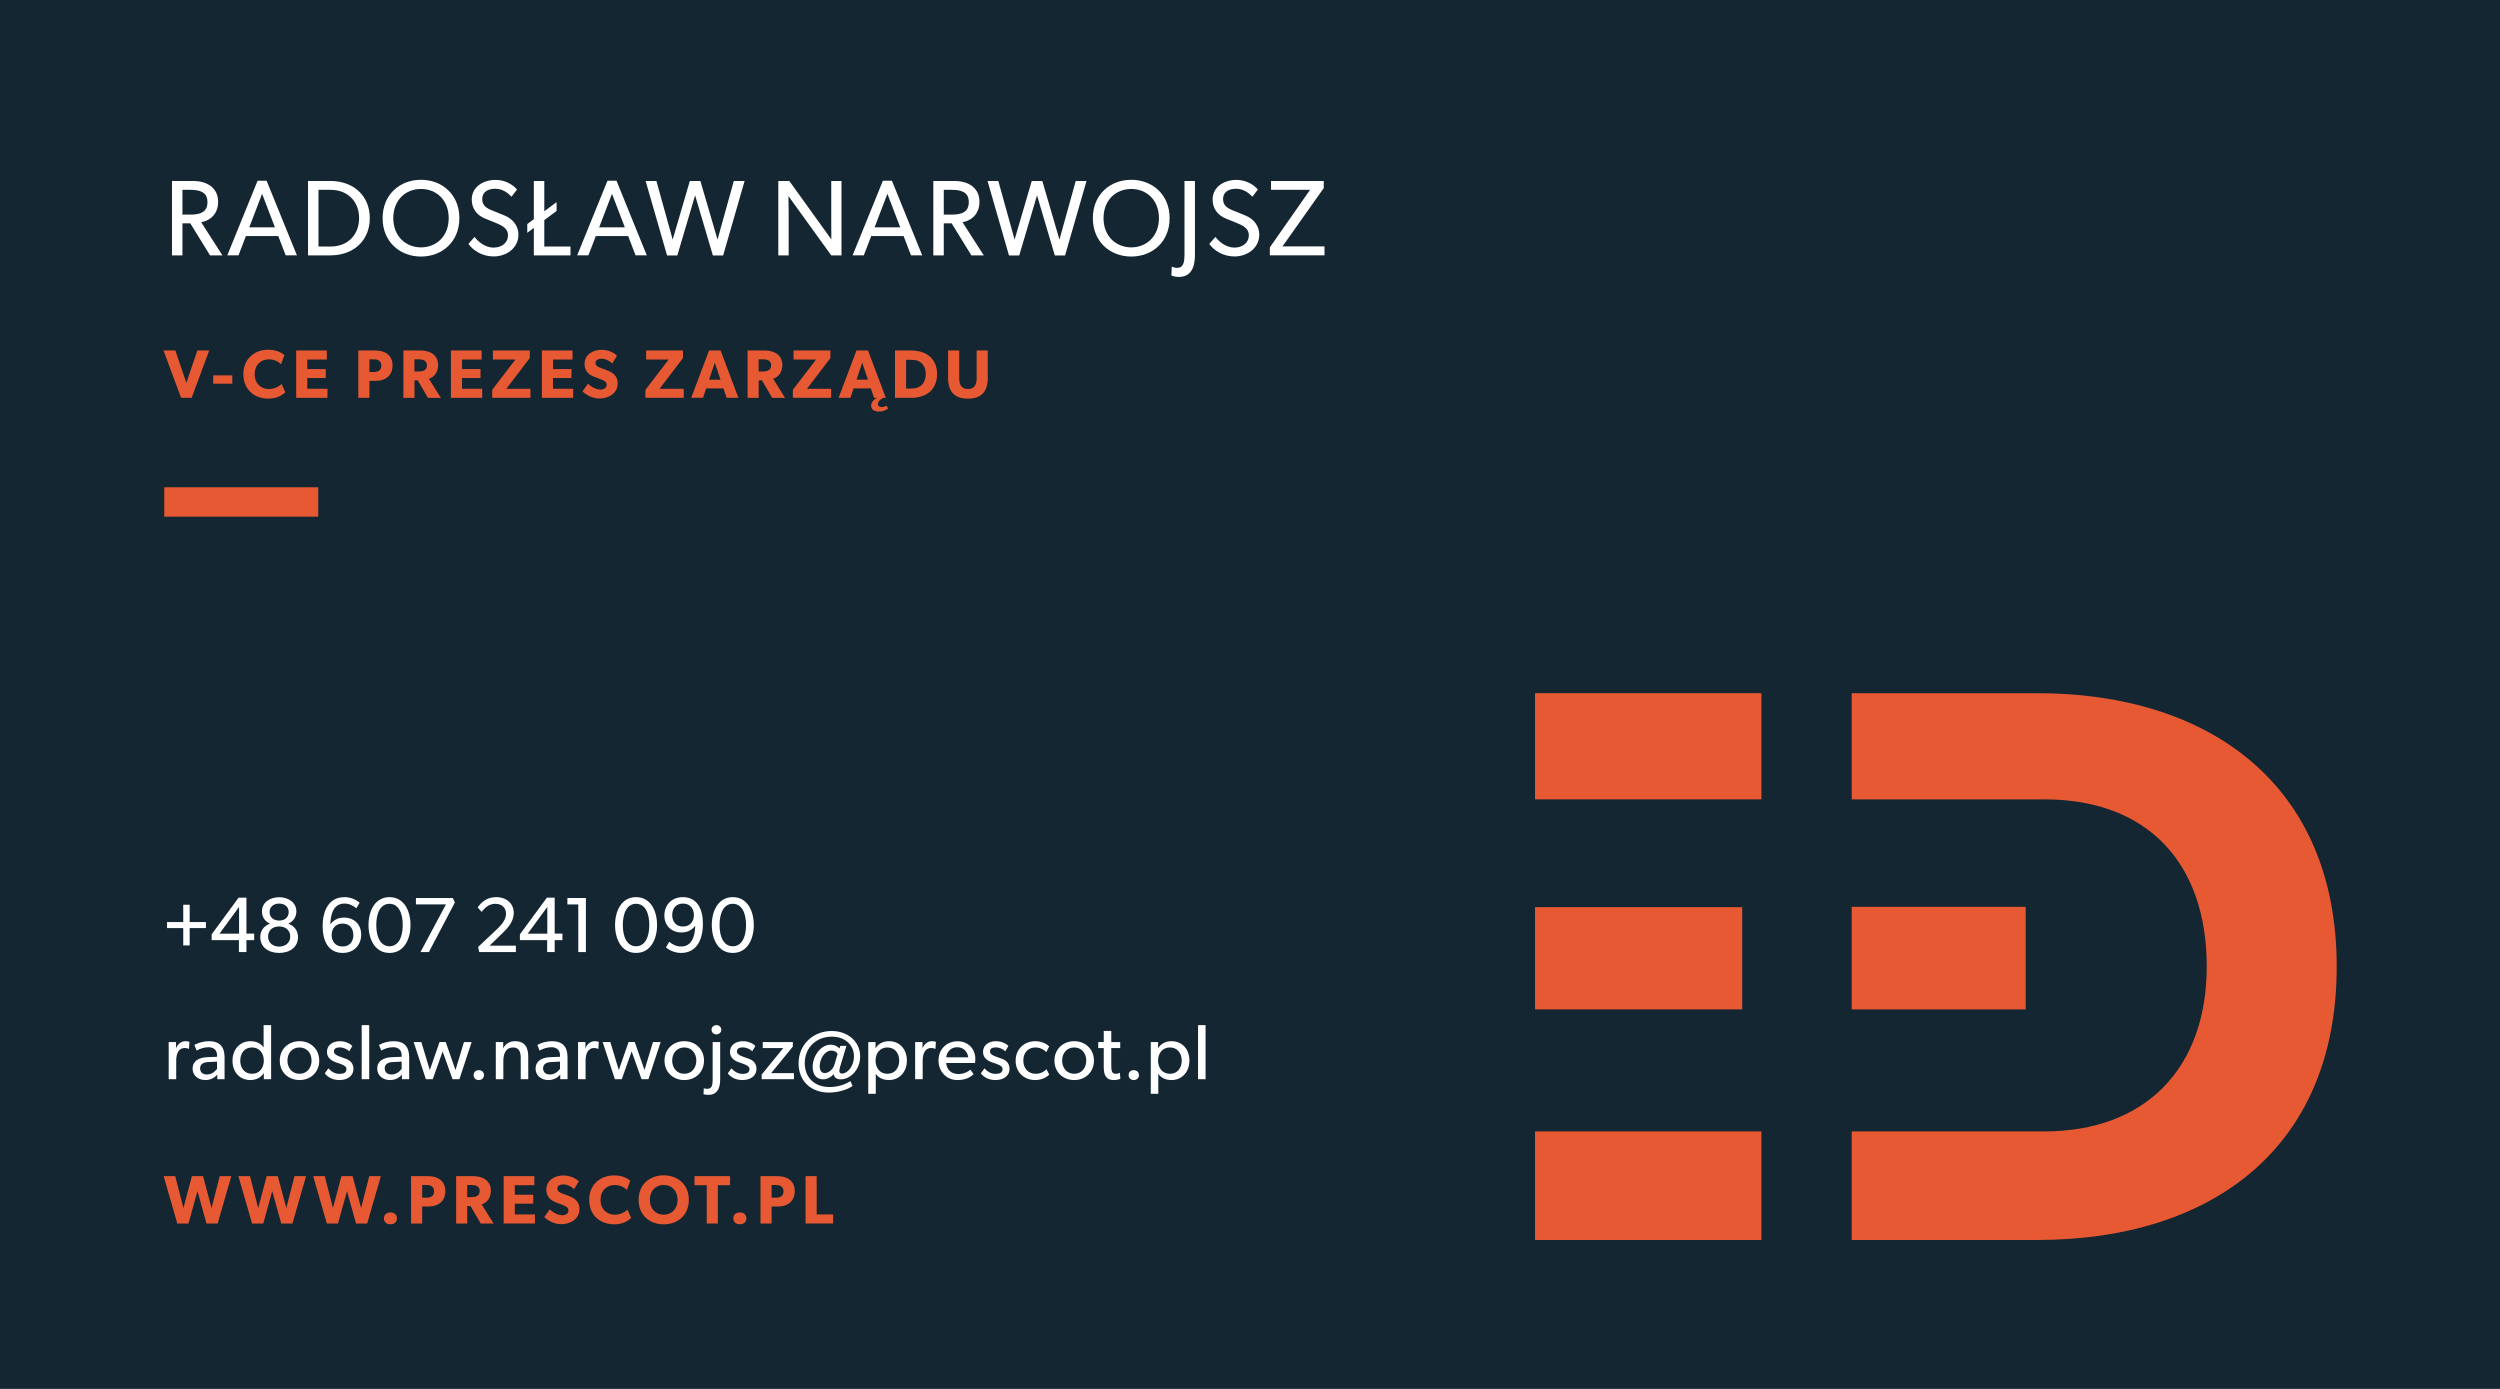
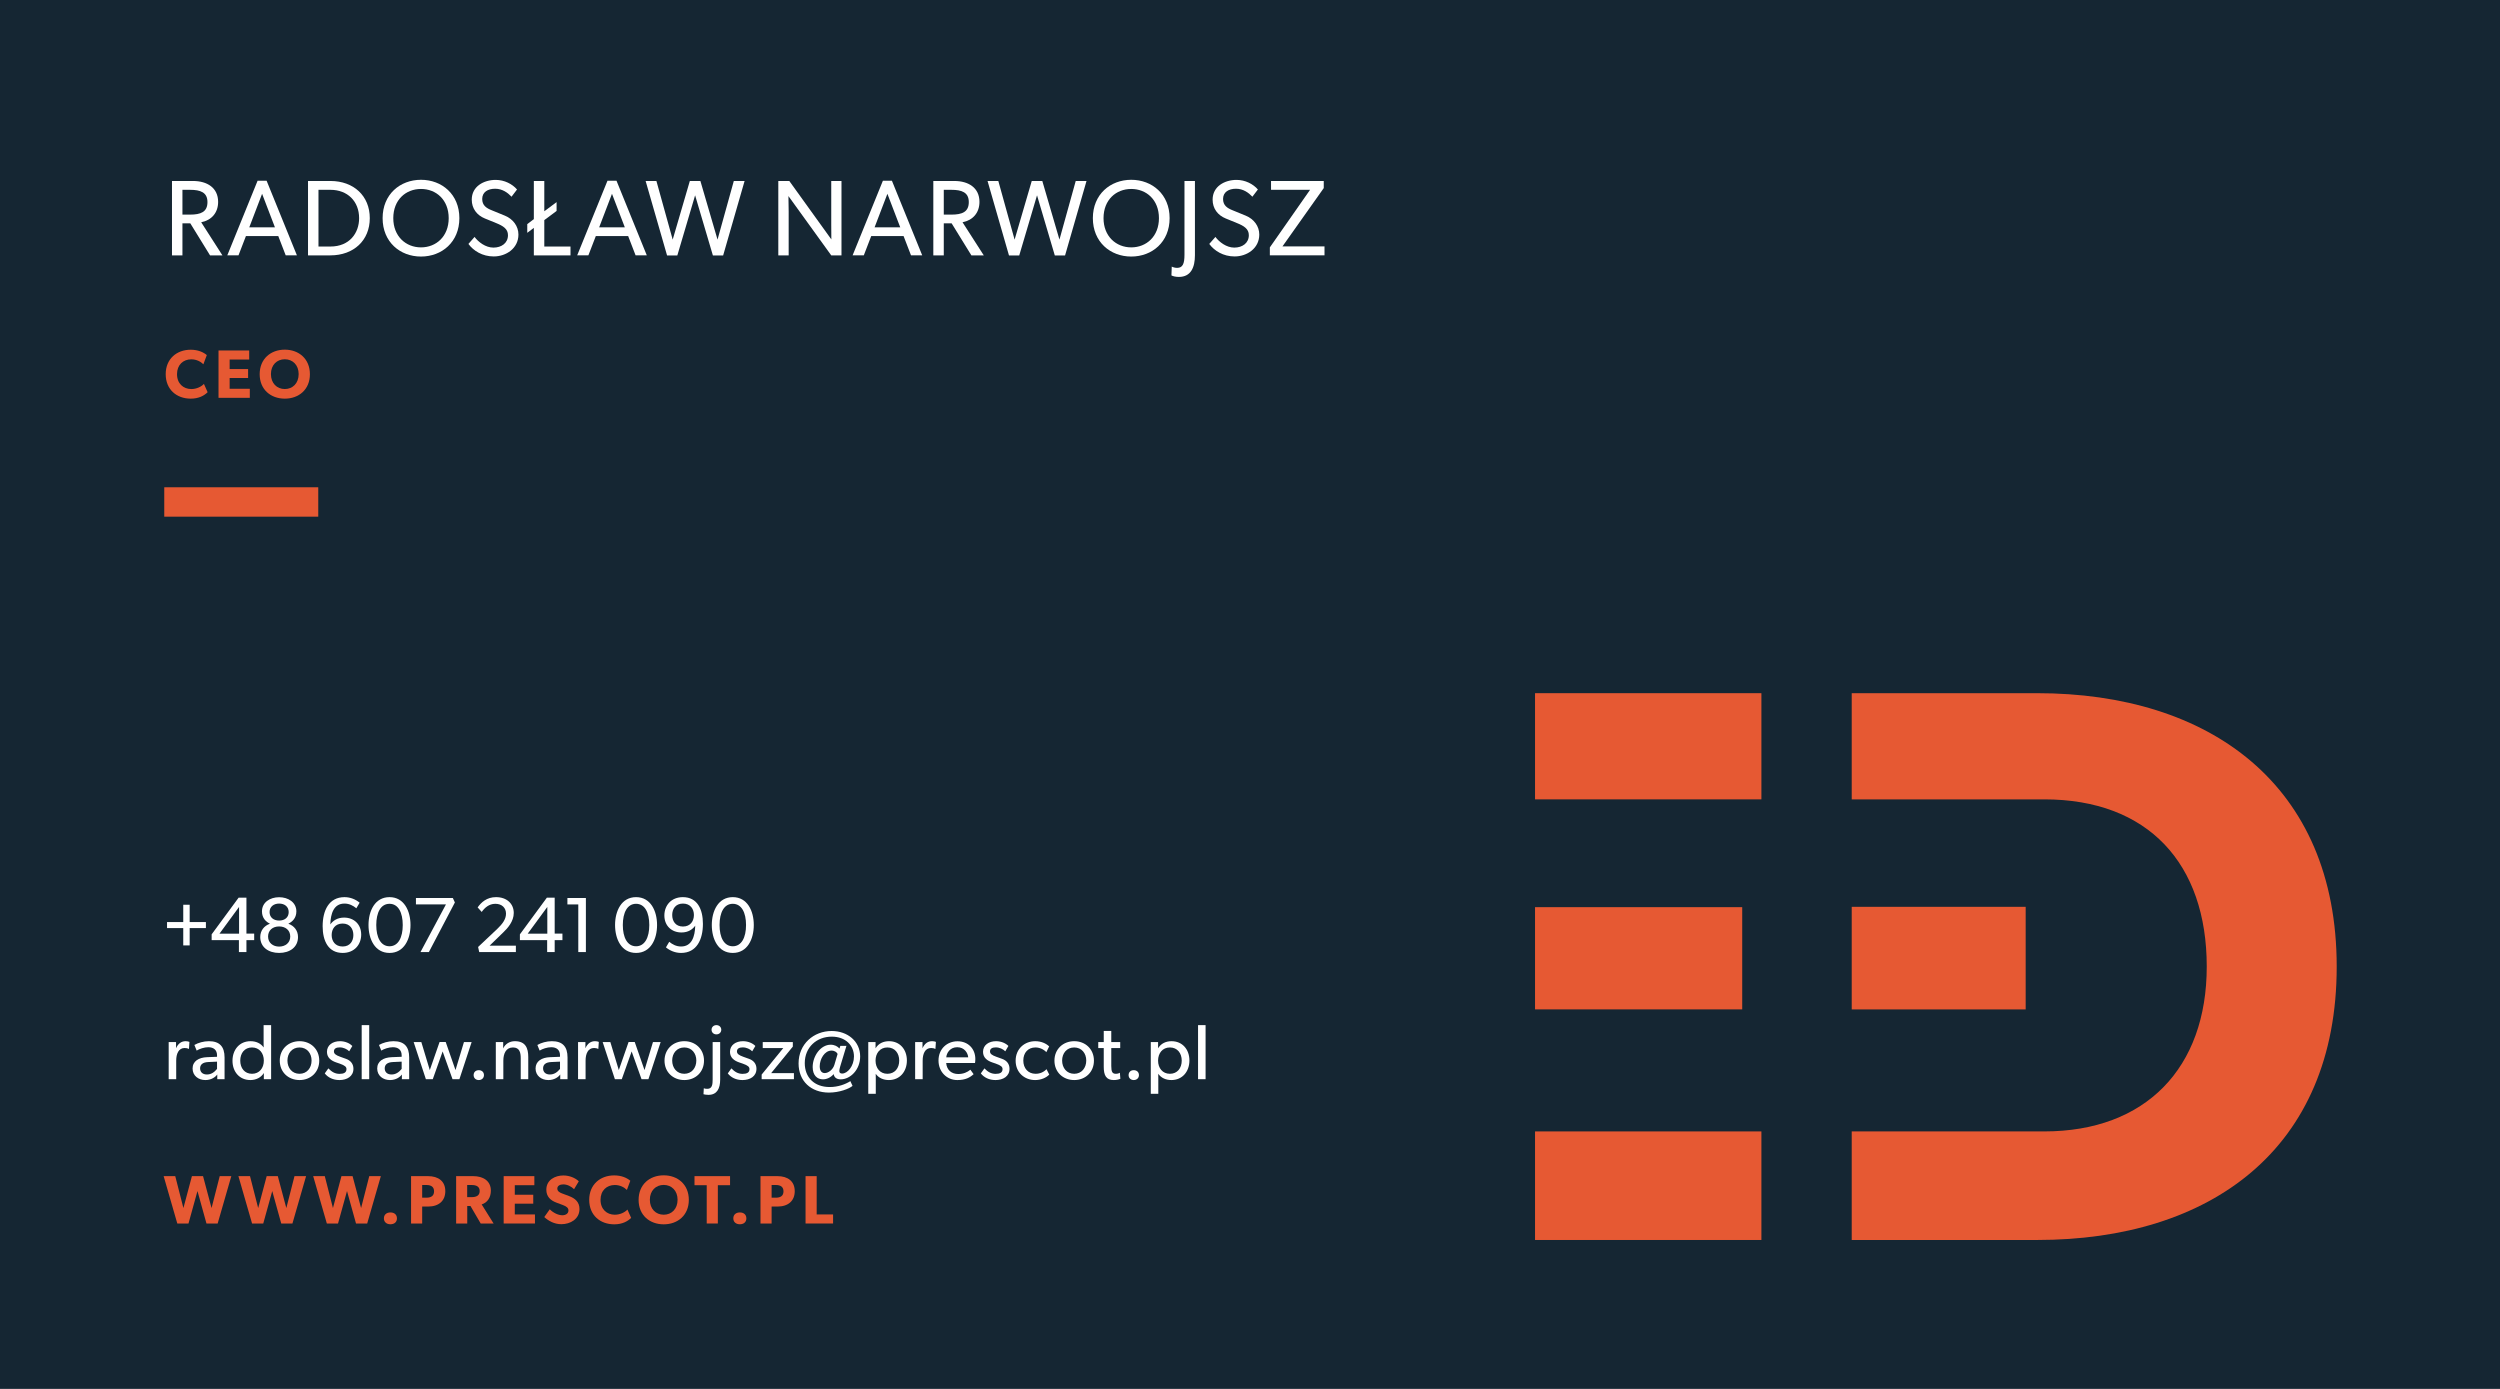
<svg xmlns="http://www.w3.org/2000/svg" version="1.1" width="255.118" height="141.732" viewBox="0 0 255.118 141.732">
  <defs>
    <clipPath id="clip_1">
      <path transform="matrix(1,0,0,-1,-4.251969,145.984)" d="M4.252 4.252H259.37V145.984H4.252Z" clip-rule="evenodd" />
    </clipPath>
    <clipPath id="clip_2">
      <path transform="matrix(1,0,0,-1,-4.251969,145.984)" d="M0 150.236H263.622V0H0Z" />
    </clipPath>
  </defs>
  <g clip-path="url(#clip_1)">
    <path transform="matrix(1,0,0,-1,-4.251969,145.984)" d="M0 0H263.622V150.236H0Z" fill="#152633" />
    <path transform="matrix(1,0,0,-1,-4.251969,145.984)" d="M193.215 42.975H210.966V53.445H193.215Z" fill="#e65933" />
    <g clip-path="url(#clip_2)">
      <path transform="matrix(1,0,0,-1,207.8851,70.73702)" d="M0 0H-18.922V-10.836H-5.903 .729C11.322-10.836 17.307-17.387 17.307-27.901 17.307-38.252 11.08-44.721 .729-44.721H-5.903-18.922V-55.8H0C17.63-55.8 30.569-46.581 30.569-27.901 30.569-9.3 17.549 0 0 0" fill="#e65933" />
      <path transform="matrix(1,0,0,-1,-4.251969,145.984)" d="M160.898 19.447H183.998V30.526H160.898Z" fill="#e65933" />
      <path transform="matrix(1,0,0,-1,-4.251969,145.984)" d="M182.04 53.411H160.898V42.979H182.04Z" fill="#e65933" />
      <path transform="matrix(1,0,0,-1,-4.251969,145.984)" d="M160.898 64.411H183.998V75.247H160.898Z" fill="#e65933" />
      <path transform="matrix(1,0,0,-1,16.69963,120.0222)" d="M0 0H1.184L2.017-3.257 2.885 0H4.02L4.889-3.257 5.722 0H6.905L5.512-4.833H4.37L3.452-1.521 2.535-4.833H1.394Z" fill="#e65933" />
      <path transform="matrix(1,0,0,-1,24.32953,120.0222)" d="M0 0H1.184L2.017-3.257 2.885 0H4.02L4.889-3.257 5.722 0H6.905L5.512-4.833H4.37L3.452-1.521 2.535-4.833H1.394Z" fill="#e65933" />
      <path transform="matrix(1,0,0,-1,31.95933,120.0222)" d="M0 0H1.184L2.017-3.257 2.885 0H4.02L4.889-3.257 5.722 0H6.905L5.512-4.833H4.37L3.452-1.521 2.535-4.833H1.394Z" fill="#e65933" />
      <path transform="matrix(1,0,0,-1,39.17613,124.3298)" d="M0 0C0 .378 .273 .603 .665 .603 1.064 .603 1.331 .378 1.331 0 1.331-.378 1.064-.603 .665-.603 .273-.603 0-.378 0 0" fill="#e65933" />
      <path transform="matrix(1,0,0,-1,44.29433,121.57)" d="M0 0C0 .427-.266 .644-.777 .644H-1.212V-.651H-.777C-.301-.651 0-.463 0 0M-2.346 1.548H-.616C.441 1.548 1.148 1.029 1.148 .014 1.148-.953 .505-1.556-.616-1.556H-1.212V-3.285H-2.346Z" fill="#e65933" />
      <path transform="matrix(1,0,0,-1,48.94963,121.5427)" d="M0 0C0 .441-.315 .616-.827 .616H-1.275V-.623H-.827C-.337-.623 0-.462 0 0M-2.402 1.521H-.666C.356 1.521 1.142 1.037 1.142 .042 1.142-.651 .798-1.177 .203-1.365L1.421-3.313H.104L-.939-1.526H-1.269V-3.313H-2.402Z" fill="#e65933" />
      <path transform="matrix(1,0,0,-1,51.39783,120.0222)" d="M0 0H3.131V-.925H1.135V-1.898H3.019V-2.809H1.135V-3.908H3.193V-4.833H0Z" fill="#e65933" />
      <path transform="matrix(1,0,0,-1,55.54143,124.197)" d="M0 0 .561 .792C.932 .413 1.45 .183 1.842 .183 2.179 .183 2.466 .351 2.466 .673 2.466 .918 2.298 1.079 1.898 1.226L1.226 1.478C.631 1.702 .21 2.095 .21 2.788 .21 3.811 1.128 4.244 1.947 4.244 2.55 4.244 3.152 4.006 3.523 3.649L3.04 2.844C2.76 3.124 2.34 3.334 1.94 3.334 1.611 3.334 1.331 3.194 1.331 2.906 1.331 2.599 1.639 2.479 1.821 2.409L2.543 2.137C3.152 1.905 3.593 1.527 3.593 .819 3.593-.217 2.641-.729 1.744-.729 1.016-.729 .42-.385 0 0" fill="#e65933" />
      <path transform="matrix(1,0,0,-1,60.12734,122.4392)" d="M0 0C0 1.555 1.12 2.493 2.549 2.493 3.284 2.493 3.838 2.248 4.195 1.947L3.845 1.009C3.578 1.275 3.151 1.513 2.612 1.513 1.785 1.513 1.155 .953 1.155 0 1.155-.966 1.807-1.52 2.612-1.52 3.158-1.52 3.648-1.268 3.9-.994L4.279-1.842C3.922-2.199 3.361-2.5 2.556-2.5 1.106-2.5 0-1.562 0 0" fill="#e65933" />
      <path transform="matrix(1,0,0,-1,69.14493,122.4323)" d="M0 0C0 .925-.609 1.514-1.415 1.514-2.22 1.514-2.829 .932-2.829 0-2.829-.938-2.22-1.526-1.415-1.526-.609-1.526 0-.938 0 0M-3.978-.014C-3.978 1.556-2.851 2.494-1.415 2.494 .021 2.494 1.148 1.556 1.148-.014 1.148-1.575 .021-2.507-1.415-2.507-2.851-2.507-3.978-1.575-3.978-.014" fill="#e65933" />
      <path transform="matrix(1,0,0,-1,72.11853,120.947)" d="M0 0H-1.247V.925H2.381V0H1.135V-3.908H0Z" fill="#e65933" />
      <path transform="matrix(1,0,0,-1,74.83344,124.3298)" d="M0 0C0 .378 .273 .603 .666 .603 1.065 .603 1.331 .378 1.331 0 1.331-.378 1.065-.603 .666-.603 .273-.603 0-.378 0 0" fill="#e65933" />
      <path transform="matrix(1,0,0,-1,79.95253,121.57)" d="M0 0C0 .427-.267 .644-.777 .644H-1.212V-.651H-.777C-.302-.651 0-.463 0 0M-2.347 1.548H-.616C.44 1.548 1.148 1.029 1.148 .014 1.148-.953 .504-1.556-.616-1.556H-1.212V-3.285H-2.347Z" fill="#e65933" />
      <path transform="matrix(1,0,0,-1,82.20453,120.0222)" d="M0 0H1.135V-3.908H2.809V-4.833H0Z" fill="#e65933" />
      <path transform="matrix(1,0,0,-1,21.17033,20.62473)" d="M0 0C0 1.001-.727 1.254-1.771 1.254H-2.553V-1.276H-1.771C-.693-1.276 0-1.012 0 0M-3.62 2.156H-1.475C-.033 2.156 1.089 1.464 1.089 .022 1.089-1.089 .418-1.848-.639-2.057L1.528-5.435H.264L-1.75-2.167H-2.553V-5.435H-3.62Z" fill="#ffffff" />
      <path transform="matrix(1,0,0,-1,28.05603,23.19892)" d="M0 0-1.31 3.422-2.618 0ZM-1.771 4.753H-.848L2.244-2.86H1.1L.341-.891H-2.96L-3.719-2.86H-4.862Z" fill="#ffffff" />
      <path transform="matrix(1,0,0,-1,36.64683,22.26343)" d="M0 0C0 1.727-1.188 2.893-2.927 2.893H-4.147V-2.894H-2.927C-.99-2.894 0-1.529 0 0M-5.215 3.795H-2.927C-.561 3.795 1.089 2.277 1.089 0 1.089-2.277-.561-3.796-2.927-3.796H-5.215Z" fill="#ffffff" />
      <path transform="matrix(1,0,0,-1,45.78853,22.26343)" d="M0 0C0 1.87-1.276 2.981-2.828 2.981-4.379 2.981-5.655 1.87-5.655 0-5.655-1.859-4.368-2.981-2.828-2.981-1.276-2.981 0-1.859 0 0M-6.744 0C-6.744 2.431-4.962 3.916-2.828 3.916-.693 3.916 1.089 2.431 1.089 0 1.089-2.432-.693-3.917-2.828-3.917-4.962-3.917-6.744-2.432-6.744 0" fill="#ffffff" />
      <path transform="matrix(1,0,0,-1,47.80023,24.89333)" d="M0 0 .627 .715C1.012 .198 1.749-.374 2.552-.374 3.377-.374 4.037 .088 4.037 .892 4.037 1.529 3.553 1.838 2.816 2.135L1.683 2.597C.868 2.927 .341 3.608 .341 4.521 .341 5.875 1.572 6.535 2.783 6.535 3.674 6.535 4.478 6.117 4.961 5.556L4.4 4.819C4.026 5.215 3.476 5.633 2.728 5.633 1.979 5.633 1.408 5.292 1.408 4.588 1.408 3.928 1.837 3.652 2.387 3.433L3.729 2.883C4.554 2.542 5.104 1.815 5.104 .957 5.104-.451 3.85-1.276 2.585-1.276 1.43-1.276 .517-.704 0 0" fill="#ffffff" />
      <path transform="matrix(1,0,0,-1,54.47693,23.25362)" d="M0 0-.671-.506V.385L0 .891V4.785H1.067V1.694L2.321 2.629V1.727L1.067 .792V-1.903H3.741V-2.806H0Z" fill="#ffffff" />
      <path transform="matrix(1,0,0,-1,63.76113,23.19892)" d="M0 0-1.31 3.422-2.618 0ZM-1.771 4.753H-.848L2.244-2.86H1.1L.341-.891H-2.96L-3.719-2.86H-4.862Z" fill="#ffffff" />
      <path transform="matrix(1,0,0,-1,65.88423,18.46852)" d="M0 0H1.1L2.762-5.984 4.511 0H5.589L7.338-5.984 8.999 0H10.1L7.91-7.602H6.865L5.05-1.463 3.234-7.602H2.189Z" fill="#ffffff" />
      <path transform="matrix(1,0,0,-1,79.42423,18.46852)" d="M0 0H1.122L5.413-5.963C5.402-5.875 5.402-5.115 5.402-4.455V0H6.447V-7.591H5.402L1.034-1.54C1.045-1.683 1.057-2.486 1.057-3.103V-7.591H0Z" fill="#ffffff" />
      <path transform="matrix(1,0,0,-1,91.86663,23.19892)" d="M0 0-1.31 3.422-2.618 0ZM-1.771 4.753H-.848L2.244-2.86H1.1L.341-.891H-2.96L-3.719-2.86H-4.862Z" fill="#ffffff" />
      <path transform="matrix(1,0,0,-1,98.86273,20.62473)" d="M0 0C0 1.001-.727 1.254-1.771 1.254H-2.553V-1.276H-1.771C-.693-1.276 0-1.012 0 0M-3.62 2.156H-1.475C-.033 2.156 1.089 1.464 1.089 .022 1.089-1.089 .418-1.848-.639-2.057L1.529-5.435H.264L-1.75-2.167H-2.553V-5.435H-3.62Z" fill="#ffffff" />
      <path transform="matrix(1,0,0,-1,100.7758,18.46852)" d="M0 0H1.1L2.762-5.984 4.511 0H5.589L7.338-5.984 8.999 0H10.1L7.91-7.602H6.865L5.05-1.463 3.234-7.602H2.189Z" fill="#ffffff" />
      <path transform="matrix(1,0,0,-1,118.267,22.26343)" d="M0 0C0 1.87-1.276 2.981-2.828 2.981-4.379 2.981-5.655 1.87-5.655 0-5.655-1.859-4.368-2.981-2.828-2.981-1.276-2.981 0-1.859 0 0M-6.744 0C-6.744 2.431-4.962 3.916-2.828 3.916-.693 3.916 1.089 2.431 1.089 0 1.089-2.432-.693-3.917-2.828-3.917-4.962-3.917-6.744-2.432-6.744 0" fill="#ffffff" />
      <path transform="matrix(1,0,0,-1,119.5414,28.10523)" d="M0 0 .033 .901C.144 .836 .363 .77 .583 .77 1.145 .77 1.331 1.187 1.331 2.101V9.637H2.398V2.057C2.398 .825 1.991-.154 .759-.154 .407-.154 .144-.077 0 0" fill="#ffffff" />
      <path transform="matrix(1,0,0,-1,123.4017,24.89333)" d="M0 0 .628 .715C1.013 .198 1.75-.374 2.553-.374 3.378-.374 4.038 .088 4.038 .892 4.038 1.529 3.554 1.838 2.816 2.135L1.684 2.597C.869 2.927 .342 3.608 .342 4.521 .342 5.875 1.573 6.535 2.784 6.535 3.675 6.535 4.479 6.117 4.962 5.556L4.401 4.819C4.027 5.215 3.477 5.633 2.729 5.633 1.98 5.633 1.408 5.292 1.408 4.588 1.408 3.928 1.838 3.652 2.388 3.433L3.73 2.883C4.555 2.542 5.105 1.815 5.105 .957 5.105-.451 3.851-1.276 2.586-1.276 1.431-1.276 .518-.704 0 0" fill="#ffffff" />
      <path transform="matrix(1,0,0,-1,129.5843,25.24483)" d="M0 0 4.104 5.874H.121V6.776H5.501V6.051L1.287 .099H5.578V-.814H0Z" fill="#ffffff" />
      <path transform="matrix(1,0,0,-1,18.70063,94.70873)" d="M0 0H-1.655V.615H0V2.382H.655V.615H2.311V0H.655V-1.768H0Z" fill="#ffffff" />
      <path transform="matrix(1,0,0,-1,24.39593,95.27712)" d="M0 0V2.727L-1.999 0ZM-.016-.663H-2.798V-.071L-.048 3.67H.752V.008H1.543V-.663H.752V-1.879H-.016Z" fill="#ffffff" />
      <path transform="matrix(1,0,0,-1,29.46033,93.07782)" d="M0 0C0 .552-.416 .871-.976 .871-1.527 .871-1.951 .552-1.951 0-1.951-.552-1.527-.863-.976-.863-.416-.863 0-.552 0 0M.159-2.495C.159-1.847-.328-1.463-.976-1.463-1.623-1.463-2.104-1.847-2.104-2.495-2.104-3.143-1.592-3.519-.976-3.519-.353-3.519 .159-3.143 .159-2.495M-2.902-2.543C-2.902-1.879-2.503-1.399-1.928-1.191V-1.176C-2.287-1-2.727-.64-2.727 .072-2.727 .999-1.903 1.519-.976 1.519-.049 1.519 .783 .999 .783 .072 .783-.64 .335-1-.024-1.176V-1.191C.552-1.399 .951-1.879 .951-2.543 .951-3.582 .111-4.166-.976-4.166-2.063-4.166-2.902-3.582-2.902-2.543" fill="#ffffff" />
      <path transform="matrix(1,0,0,-1,36.05993,95.42062)" d="M0 0C0 .615-.336 1.175-1.096 1.175-1.863 1.175-2.215 .615-2.215 0-2.215-.607-1.863-1.167-1.096-1.167-.336-1.167 0-.607 0 0M-3.135 .903C-3.135 2.494-2.503 3.87-.904 3.87-.305 3.87 .239 3.638 .64 3.302L.304 2.734C-.017 2.998-.416 3.214-.904 3.214-1.991 3.214-2.319 2.215-2.352 1.087-2.087 1.455-1.647 1.783-.944 1.783 .048 1.783 .799 1.111 .799 .048 .799-.983 .096-1.823-1.088-1.823-2.567-1.823-3.135-.584-3.135 .903" fill="#ffffff" />
      <path transform="matrix(1,0,0,-1,41.09904,94.39723)" d="M0 0C0 1.271-.455 2.167-1.351 2.167-2.246 2.167-2.702 1.271-2.702 0-2.702-1.264-2.246-2.167-1.351-2.167-.455-2.167 0-1.264 0 0M-3.494 0C-3.494 1.439-2.838 2.847-1.351 2.847 .137 2.847 .792 1.439 .792 0 .792-1.432 .145-2.847-1.351-2.847-2.846-2.847-3.494-1.432-3.494 0" fill="#ffffff" />
      <path transform="matrix(1,0,0,-1,45.50723,92.29463)" d="M0 0H-3.062V.656H.704L.912 .2-1.742-4.861H-2.598Z" fill="#ffffff" />
      <path transform="matrix(1,0,0,-1,48.78943,96.63643)" d="M0 0 1.959 1.848C2.479 2.343 2.847 2.831 2.847 3.398 2.847 3.982 2.446 4.406 1.759 4.406 1.104 4.406 .655 3.982 .368 3.574L-.048 4.038C.32 4.558 .888 5.086 1.831 5.086 2.919 5.086 3.638 4.422 3.638 3.471 3.638 2.607 3.015 1.919 2.574 1.495L1.176 .137H3.854V-.52H.112Z" fill="#ffffff" />
      <path transform="matrix(1,0,0,-1,55.85193,95.27712)" d="M0 0V2.727L-1.999 0ZM-.016-.663H-2.798V-.071L-.048 3.67H.752V.008H1.543V-.663H.752V-1.879H-.016Z" fill="#ffffff" />
      <path transform="matrix(1,0,0,-1,59.01313,92.29463)" d="M0 0H-1.111V.656H.775V-4.861H0Z" fill="#ffffff" />
      <path transform="matrix(1,0,0,-1,66.25923,94.39723)" d="M0 0C0 1.271-.455 2.167-1.351 2.167-2.246 2.167-2.702 1.271-2.702 0-2.702-1.264-2.246-2.167-1.351-2.167-.455-2.167 0-1.264 0 0M-3.494 0C-3.494 1.439-2.838 2.847-1.351 2.847 .137 2.847 .792 1.439 .792 0 .792-1.432 .145-2.847-1.351-2.847-2.846-2.847-3.494-1.432-3.494 0" fill="#ffffff" />
      <path transform="matrix(1,0,0,-1,70.81194,93.37373)" d="M0 0C0 .607-.352 1.167-1.119 1.167-1.879 1.167-2.215 .607-2.215 0-2.215-.616-1.879-1.176-1.119-1.176-.352-1.176 0-.616 0 0M-2.854-3.303-2.519-2.734C-2.199-2.998-1.799-3.214-1.312-3.214-.224-3.214 .104-2.215 .136-1.088-.128-1.455-.567-1.783-1.271-1.783-2.263-1.783-3.015-1.111-3.015-.048-3.015 .983-2.311 1.823-1.128 1.823 .352 1.823 .919 .584 .919-.903 .919-2.495 .288-3.87-1.312-3.87-1.911-3.87-2.455-3.638-2.854-3.303" fill="#ffffff" />
      <path transform="matrix(1,0,0,-1,76.13123,94.39723)" d="M0 0C0 1.271-.456 2.167-1.352 2.167-2.247 2.167-2.703 1.271-2.703 0-2.703-1.264-2.247-2.167-1.352-2.167-.456-2.167 0-1.264 0 0M-3.494 0C-3.494 1.439-2.839 2.847-1.352 2.847 .136 2.847 .791 1.439 .791 0 .791-1.432 .144-2.847-1.352-2.847-2.847-2.847-3.494-1.432-3.494 0" fill="#ffffff" />
      <path transform="matrix(1,0,0,-1,17.21333,106.3386)" d="M0 0H.751V-.632C.975-.12 1.327 .088 1.734 .088 1.887 .088 2.03 .056 2.118 .016L2.07-.703C1.942-.64 1.791-.607 1.631-.607 1.007-.607 .768-1.207 .768-1.895V-3.79H0Z" fill="#ffffff" />
      <path transform="matrix(1,0,0,-1,22.14783,109.0808)" d="M0 0V.743L-.88 .703C-1.495 .68-1.728 .416-1.728 .056-1.728-.304-1.487-.568-1.032-.568-.6-.568-.272-.336 0 0M-2.495 .04C-2.495 .783-1.879 1.167-1.008 1.199L0 1.239V1.383C0 1.935-.344 2.215-.896 2.215-1.304 2.215-1.8 2.047-2.079 1.871L-2.312 2.446C-1.919 2.67-1.367 2.83-.832 2.83 .256 2.83 .768 2.286 .768 1.167V-1.048H.023V-.568C-.145-.808-.561-1.136-1.191-1.136-1.896-1.136-2.495-.696-2.495 .04" fill="#ffffff" />
      <path transform="matrix(1,0,0,-1,26.92323,108.2331)" d="M0 0C0 .759-.456 1.343-1.207 1.343-1.967 1.343-2.406 .759-2.406 0-2.406-.76-1.967-1.344-1.207-1.344-.456-1.344 0-.76 0 0M-3.198-.017C-3.198 1.111-2.486 1.982-1.359 1.982-.815 1.982-.328 1.782-.016 1.343-.023 1.415-.023 1.631-.023 1.774V3.622H.744V-1.896H0V-1.264C-.279-1.735-.808-1.983-1.375-1.983-2.486-1.983-3.198-1.136-3.198-.017" fill="#ffffff" />
      <path transform="matrix(1,0,0,-1,31.79533,108.2253)" d="M0 0C0 .743-.472 1.335-1.231 1.335-1.991 1.335-2.463 .743-2.463 0-2.463-.752-1.991-1.352-1.231-1.352-.472-1.352 0-.752 0 0M-3.246-.008C-3.246 1.167-2.367 1.975-1.224 1.975-.097 1.975 .783 1.167 .783-.008 .783-1.191-.097-1.991-1.224-1.991-2.367-1.991-3.246-1.191-3.246-.008" fill="#ffffff" />
      <path transform="matrix(1,0,0,-1,33.14104,109.5368)" d="M0 0 .367 .512C.703 .16 1.047-.048 1.511-.048 1.927-.048 2.215 .072 2.215 .439 2.215 .655 2.07 .808 1.519 1L1.191 1.111C.687 1.279 .224 1.583 .224 2.199 .224 2.902 .831 3.286 1.551 3.286 2.118 3.286 2.574 3.047 2.814 2.799L2.494 2.255C2.271 2.479 1.91 2.654 1.526 2.654 1.175 2.654 .936 2.535 .936 2.247 .936 2.007 1.111 1.863 1.583 1.695L2.183 1.479C2.622 1.319 2.926 .983 2.926 .472 2.926-.296 2.278-.68 1.495-.68 .848-.68 .319-.416 0 0" fill="#ffffff" />
      <path transform="matrix(1,0,0,-1,-4.251969,145.984)" d="M41.161 41.373H41.929V35.855H41.161Z" fill="#ffffff" />
      <path transform="matrix(1,0,0,-1,40.98773,109.0808)" d="M0 0V.743L-.88 .703C-1.495 .68-1.728 .416-1.728 .056-1.728-.304-1.487-.568-1.032-.568-.6-.568-.272-.336 0 0M-2.495 .04C-2.495 .783-1.879 1.167-1.008 1.199L0 1.239V1.383C0 1.935-.344 2.215-.896 2.215-1.304 2.215-1.8 2.047-2.079 1.871L-2.312 2.446C-1.919 2.67-1.367 2.83-.832 2.83 .256 2.83 .768 2.286 .768 1.167V-1.048H.023V-.568C-.145-.808-.561-1.136-1.191-1.136-1.896-1.136-2.495-.696-2.495 .04" fill="#ffffff" />
      <path transform="matrix(1,0,0,-1,42.21233,106.3386)" d="M0 0H.783L1.647-2.862 2.646 .008H3.271L4.27-2.862 5.133 0H5.917L4.67-3.79H3.966L2.958-.959 1.951-3.79H1.247Z" fill="#ffffff" />
      <path transform="matrix(1,0,0,-1,48.33243,109.7126)" d="M0 0C0 .312 .216 .504 .527 .504 .831 .504 1.055 .312 1.055 0 1.055-.296 .831-.504 .527-.504 .216-.504 0-.296 0 0" fill="#ffffff" />
      <path transform="matrix(1,0,0,-1,50.59613,106.3386)" d="M0 0H.752V-.655C.96-.176 1.432 .088 1.943 .088 3.038 .088 3.311-.624 3.311-1.527V-3.79H2.543V-1.663C2.543-1.071 2.431-.552 1.751-.552 1.048-.552 .768-1.159 .768-1.911V-3.79H0Z" fill="#ffffff" />
      <path transform="matrix(1,0,0,-1,57.14683,109.0808)" d="M0 0V.743L-.88 .703C-1.495 .68-1.727 .416-1.727 .056-1.727-.304-1.487-.568-1.031-.568-.6-.568-.271-.336 0 0M-2.494 .04C-2.494 .783-1.879 1.167-1.008 1.199L0 1.239V1.383C0 1.935-.344 2.215-.896 2.215-1.303 2.215-1.799 2.047-2.079 1.871L-2.311 2.446C-1.919 2.67-1.367 2.83-.831 2.83 .256 2.83 .768 2.286 .768 1.167V-1.048H.024V-.568C-.144-.808-.56-1.136-1.191-1.136-1.895-1.136-2.494-.696-2.494 .04" fill="#ffffff" />
      <path transform="matrix(1,0,0,-1,58.98863,106.3386)" d="M0 0H.751V-.632C.975-.12 1.327 .088 1.734 .088 1.887 .088 2.03 .056 2.118 .016L2.07-.703C1.942-.64 1.791-.607 1.631-.607 1.007-.607 .768-1.207 .768-1.895V-3.79H0Z" fill="#ffffff" />
      <path transform="matrix(1,0,0,-1,61.50044,106.3386)" d="M0 0H.783L1.647-2.862 2.646 .008H3.271L4.27-2.862 5.133 0H5.917L4.67-3.79H3.966L2.958-.959 1.951-3.79H1.247Z" fill="#ffffff" />
      <path transform="matrix(1,0,0,-1,71.05803,108.2253)" d="M0 0C0 .743-.472 1.335-1.231 1.335-1.99 1.335-2.463 .743-2.463 0-2.463-.752-1.99-1.352-1.231-1.352-.472-1.352 0-.752 0 0M-3.246-.008C-3.246 1.167-2.366 1.975-1.223 1.975-.096 1.975 .784 1.167 .784-.008 .784-1.191-.096-1.991-1.223-1.991-2.366-1.991-3.246-1.191-3.246-.008" fill="#ffffff" />
      <path transform="matrix(1,0,0,-1,72.61173,105.0827)" d="M0 0C0 .271 .208 .472 .496 .472 .784 .472 .992 .271 .992 0 .992-.272 .784-.473 .496-.473 .208-.473 0-.272 0 0M-.823-6.581-.791-5.974C-.687-6.013-.575-6.029-.432-6.029 .064-6.029 .112-5.59 .112-5.062V-1.256H.88V-5.086C.88-6.013 .544-6.645-.319-6.645-.503-6.645-.728-6.613-.823-6.581" fill="#ffffff" />
      <path transform="matrix(1,0,0,-1,74.26793,109.5368)" d="M0 0 .368 .512C.704 .16 1.048-.048 1.512-.048 1.927-.048 2.215 .072 2.215 .439 2.215 .655 2.071 .808 1.52 1L1.191 1.111C.687 1.279 .224 1.583 .224 2.199 .224 2.902 .832 3.286 1.552 3.286 2.119 3.286 2.575 3.047 2.814 2.799L2.495 2.255C2.271 2.479 1.911 2.654 1.527 2.654 1.176 2.654 .936 2.535 .936 2.247 .936 2.007 1.111 1.863 1.583 1.695L2.183 1.479C2.623 1.319 2.927 .983 2.927 .472 2.927-.296 2.279-.68 1.495-.68 .848-.68 .32-.416 0 0" fill="#ffffff" />
      <path transform="matrix(1,0,0,-1,77.72403,109.6569)" d="M0 0 2.207 2.703H.111V3.318H3.182V2.854L.968 .145H3.294V-.472H0Z" fill="#ffffff" />
      <path transform="matrix(1,0,0,-1,85.14594,108.6648)" d="M0 0 .328 1.111C.264 1.271 .04 1.455-.296 1.455-1 1.455-1.495 .591-1.495-.145-1.495-.664-1.247-.84-.983-.84-.607-.84-.144-.48 0 0M-3.654 .144C-3.654 2.126-2.111 3.454-.28 3.454 1.352 3.454 2.631 2.398 2.631 .855 2.631-.512 1.615-1.479 .647-1.479 .191-1.479-.024-1.256-.072-.944-.392-1.312-.792-1.479-1.167-1.479-1.751-1.479-2.215-1.072-2.215-.225-2.215 .887-1.415 2.055-.376 2.055 .023 2.055 .336 1.879 .52 1.663L.607 1.935H1.231L.584-.2C.535-.36 .504-.544 .504-.632 .504-.8 .607-.888 .791-.888 1.343-.888 1.999-.128 1.999 .855 1.999 1.967 1.151 2.878-.264 2.878-1.799 2.878-3.022 1.807-3.022 .176-3.022-1.279-2.055-2.264-.472-2.264 .376-2.264 1.127-1.983 1.631-1.663L1.854-2.144C1.52-2.439 .512-2.831-.552-2.831-2.383-2.831-3.654-1.663-3.654 .144" fill="#ffffff" />
      <path transform="matrix(1,0,0,-1,91.76213,108.2331)" d="M0 0C0 .759-.448 1.343-1.208 1.343-1.959 1.343-2.415 .759-2.415 0-2.415-.76-1.959-1.344-1.208-1.344-.448-1.344 0-.76 0 0M-3.158 1.895H-2.415V1.255C-2.119 1.759-1.607 1.982-1.04 1.982 .071 1.982 .783 1.135 .783 .016 .783-1.111 .071-1.983-1.056-1.983-1.6-1.983-2.087-1.783-2.399-1.344-2.391-1.416-2.391-1.632-2.391-1.775V-3.383H-3.158Z" fill="#ffffff" />
      <path transform="matrix(1,0,0,-1,93.38713,106.3386)" d="M0 0H.752V-.632C.976-.12 1.327 .088 1.735 .088 1.887 .088 2.031 .056 2.119 .016L2.071-.703C1.943-.64 1.791-.607 1.631-.607 1.008-.607 .768-1.207 .768-1.895V-3.79H0Z" fill="#ffffff" />
      <path transform="matrix(1,0,0,-1,97.68203,106.8659)" d="M0 0C-.743 0-1.087-.6-1.119-1.031H1.12C1.088-.6 .744 0 0 0M-1.91-1.359C-1.91-.16-1.031 .607 .032 .607 1.096 .607 1.848-.145 1.848-1.208 1.848-1.376 1.831-1.527 1.815-1.607H-1.127C-1.071-2.319-.591-2.734 .104-2.734 .624-2.734 1.023-2.559 1.344-2.295L1.672-2.751C1.304-3.087 .848-3.351 .009-3.351-1.055-3.351-1.91-2.519-1.91-1.359" fill="#ffffff" />
      <path transform="matrix(1,0,0,-1,100.0912,109.5368)" d="M0 0 .368 .512C.704 .16 1.048-.048 1.512-.048 1.927-.048 2.215 .072 2.215 .439 2.215 .655 2.071 .808 1.52 1L1.191 1.111C.687 1.279 .224 1.583 .224 2.199 .224 2.902 .832 3.286 1.552 3.286 2.119 3.286 2.575 3.047 2.814 2.799L2.495 2.255C2.271 2.479 1.911 2.654 1.527 2.654 1.176 2.654 .936 2.535 .936 2.247 .936 2.007 1.111 1.863 1.583 1.695L2.183 1.479C2.623 1.319 2.927 .983 2.927 .472 2.927-.296 2.279-.68 1.495-.68 .848-.68 .32-.416 0 0" fill="#ffffff" />
      <path transform="matrix(1,0,0,-1,103.6429,108.2419)" d="M0 0C0 1.216 .911 1.991 1.999 1.991 2.591 1.991 3.11 1.768 3.422 1.456L3.134 .872C2.854 1.168 2.446 1.352 2.015 1.352 1.287 1.352 .783 .832 .783 .017 .783-.775 1.271-1.335 2.039-1.335 2.486-1.335 2.878-1.159 3.15-.863L3.43-1.415C3.143-1.727 2.599-1.975 1.991-1.975 .911-1.975 0-1.215 0 0" fill="#ffffff" />
      <path transform="matrix(1,0,0,-1,110.849,108.2253)" d="M0 0C0 .743-.472 1.335-1.23 1.335-1.99 1.335-2.462 .743-2.462 0-2.462-.752-1.99-1.352-1.23-1.352-.472-1.352 0-.752 0 0M-3.246-.008C-3.246 1.167-2.366 1.975-1.223 1.975-.096 1.975 .784 1.167 .784-.008 .784-1.191-.096-1.991-1.223-1.991-2.366-1.991-3.246-1.191-3.246-.008" fill="#ffffff" />
      <path transform="matrix(1,0,0,-1,112.6342,108.8571)" d="M0 0V1.903H-.56V2.519H0V3.654H.768V2.519H1.68V1.903H.768V.08C.768-.527 .88-.72 1.239-.72 1.424-.72 1.575-.664 1.647-.615L1.695-1.231C1.495-1.319 1.256-1.359 1.023-1.359 .248-1.359 0-.888 0 0" fill="#ffffff" />
      <path transform="matrix(1,0,0,-1,115.1703,109.7126)" d="M0 0C0 .312 .216 .504 .527 .504 .831 .504 1.056 .312 1.056 0 1.056-.296 .831-.504 .527-.504 .216-.504 0-.296 0 0" fill="#ffffff" />
      <path transform="matrix(1,0,0,-1,120.5922,108.2331)" d="M0 0C0 .759-.447 1.343-1.207 1.343-1.958 1.343-2.414 .759-2.414 0-2.414-.76-1.958-1.344-1.207-1.344-.447-1.344 0-.76 0 0M-3.158 1.895H-2.414V1.255C-2.118 1.759-1.606 1.982-1.039 1.982 .072 1.982 .784 1.135 .784 .016 .784-1.111 .072-1.983-1.055-1.983-1.599-1.983-2.087-1.783-2.398-1.344-2.391-1.416-2.391-1.632-2.391-1.775V-3.383H-3.158Z" fill="#ffffff" />
      <path transform="matrix(1,0,0,-1,-4.251969,145.984)" d="M126.51 41.373H127.278V35.855H126.51Z" fill="#ffffff" />
-       <path transform="matrix(1,0,0,-1,16.68493,35.76533)" d="M0 0H1.212L2.332-3.306 3.453 0H4.665L2.872-4.832H1.793Z" fill="#e65933" />
-       <path transform="matrix(1,0,0,-1,-4.251969,145.984)" d="M26.012 107.677H27.959V106.829H26.012Z" fill="#e65933" />
-       <path transform="matrix(1,0,0,-1,24.83343,38.18143)" d="M0 0C0 1.555 1.12 2.493 2.549 2.493 3.284 2.493 3.838 2.248 4.195 1.947L3.845 1.009C3.578 1.274 3.151 1.513 2.612 1.513 1.785 1.513 1.155 .952 1.155 0 1.155-.967 1.807-1.52 2.612-1.52 3.158-1.52 3.648-1.268 3.9-.994L4.279-1.842C3.922-2.199 3.361-2.5 2.556-2.5 1.106-2.5 0-1.562 0 0" fill="#e65933" />
-       <path transform="matrix(1,0,0,-1,30.22303,35.76533)" d="M0 0H3.131V-.924H1.135V-1.897H3.019V-2.809H1.135V-3.908H3.193V-4.832H0Z" fill="#e65933" />
-       <path transform="matrix(1,0,0,-1,38.91154,37.31323)" d="M0 0C0 .428-.267 .645-.777 .645H-1.212V-.651H-.777C-.302-.651 0-.462 0 0M-2.347 1.548H-.616C.44 1.548 1.148 1.03 1.148 .015 1.148-.952 .504-1.555-.616-1.555H-1.212V-3.284H-2.347Z" fill="#e65933" />
-       <path transform="matrix(1,0,0,-1,43.56683,37.28493)" d="M0 0C0 .441-.315 .616-.827 .616H-1.275V-.623H-.827C-.337-.623 0-.462 0 0M-2.402 1.52H-.666C.356 1.52 1.142 1.036 1.142 .042 1.142-.651 .798-1.177 .203-1.365L1.421-3.313H.104L-.938-1.526H-1.269V-3.313H-2.402Z" fill="#e65933" />
-       <path transform="matrix(1,0,0,-1,46.01503,35.76533)" d="M0 0H3.131V-.924H1.135V-1.897H3.019V-2.809H1.135V-3.908H3.193V-4.832H0Z" fill="#e65933" />
-       <path transform="matrix(1,0,0,-1,50.22893,39.77802)" d="M0 0 2.367 3.089H.07V4.013H3.831V3.242L1.442 .104H3.908V-.819H0Z" fill="#e65933" />
-       <path transform="matrix(1,0,0,-1,55.29723,35.76533)" d="M0 0H3.13V-.924H1.134V-1.897H3.019V-2.809H1.134V-3.908H3.193V-4.832H0Z" fill="#e65933" />
-       <path transform="matrix(1,0,0,-1,59.44083,39.93923)" d="M0 0 .56 .791C.932 .413 1.449 .182 1.842 .182 2.178 .182 2.465 .351 2.465 .672 2.465 .917 2.297 1.078 1.897 1.226L1.226 1.478C.63 1.702 .21 2.094 .21 2.787 .21 3.81 1.127 4.244 1.946 4.244 2.549 4.244 3.151 4.006 3.522 3.648L3.039 2.844C2.759 3.124 2.339 3.334 1.939 3.334 1.61 3.334 1.33 3.193 1.33 2.906 1.33 2.599 1.639 2.479 1.82 2.409L2.542 2.136C3.151 1.905 3.593 1.526 3.593 .819 3.593-.217 2.64-.729 1.743-.729 1.016-.729 .42-.386 0 0" fill="#e65933" />
-       <path transform="matrix(1,0,0,-1,65.86663,39.77802)" d="M0 0 2.367 3.089H.07V4.013H3.831V3.242L1.442 .104H3.908V-.819H0Z" fill="#e65933" />
-       <path transform="matrix(1,0,0,-1,73.52583,38.74192)" d="M0 0-.581 1.737-1.162 0ZM-1.169 2.977H.008L1.828-1.855H.624L.302-.896H-1.463L-1.785-1.855H-2.99Z" fill="#e65933" />
-       <path transform="matrix(1,0,0,-1,78.69183,37.28493)" d="M0 0C0 .441-.315 .616-.826 .616H-1.274V-.623H-.826C-.336-.623 0-.462 0 0M-2.402 1.52H-.665C.357 1.52 1.142 1.036 1.142 .042 1.142-.651 .799-1.177 .203-1.365L1.422-3.313H.105L-.938-1.526H-1.268V-3.313H-2.402Z" fill="#e65933" />
-       <path transform="matrix(1,0,0,-1,80.90953,39.77802)" d="M0 0 2.367 3.089H.07V4.013H3.831V3.242L1.442 .104H3.908V-.819H0Z" fill="#e65933" />
-       <path transform="matrix(1,0,0,-1,88.56873,38.74192)" d="M0 0-.581 1.737-1.162 0ZM-1.169 2.977H.008L1.828-1.855H1.576C1.24-2.01 1.023-2.255 1.023-2.486 1.023-2.717 1.198-2.801 1.415-2.801 1.583-2.801 1.766-2.738 1.905-2.661L2.066-2.935C1.85-3.131 1.521-3.257 1.135-3.257 .624-3.257 .33-3.039 .33-2.654 .33-2.297 .603-2.023 .911-1.855H.624L.302-.896H-1.463L-1.785-1.855H-2.99Z" fill="#e65933" />
-       <path transform="matrix(1,0,0,-1,94.47013,38.18143)" d="M0 0C0 .841-.462 1.464-1.429 1.464H-2.003V-1.464H-1.429C-.497-1.464 0-.875 0 0M-3.138 2.416H-1.499C.119 2.416 1.155 1.541 1.155 0 1.155-1.541 .119-2.416-1.499-2.416H-3.138Z" fill="#e65933" />
-       <path transform="matrix(1,0,0,-1,96.75044,38.58083)" d="M0 0V2.815H1.135V-.007C1.135-.679 1.366-1.12 2.024-1.12 2.683-1.12 2.914-.679 2.914-.007V2.815H4.049V0C4.049-1.38 3.39-2.101 2.024-2.101 .658-2.101 0-1.38 0 0" fill="#e65933" />
+       <path transform="matrix(1,0,0,-1,16.90953,38.18143)" d="M0 0C0 1.555 1.12 2.493 2.549 2.493 3.284 2.493 3.838 2.248 4.195 1.947L3.845 1.009C3.578 1.274 3.151 1.513 2.612 1.513 1.785 1.513 1.155 .952 1.155 0 1.155-.967 1.807-1.52 2.612-1.52 3.158-1.52 3.648-1.268 3.9-.994L4.279-1.842C3.922-2.199 3.361-2.5 2.556-2.5 1.106-2.5 0-1.562 0 0" fill="#e65933" />
+       <path transform="matrix(1,0,0,-1,22.29923,35.76533)" d="M0 0H3.131V-.924H1.135V-1.897H3.019V-2.809H1.135V-3.908H3.193V-4.832H0Z" fill="#e65933" />
+       <path transform="matrix(1,0,0,-1,30.47693,38.17452)" d="M0 0C0 .925-.609 1.513-1.415 1.513-2.22 1.513-2.829 .932-2.829 0-2.829-.938-2.22-1.526-1.415-1.526-.609-1.526 0-.938 0 0M-3.978-.014C-3.978 1.555-2.851 2.493-1.415 2.493 .021 2.493 1.148 1.555 1.148-.014 1.148-1.575 .021-2.507-1.415-2.507-2.851-2.507-3.978-1.575-3.978-.014" fill="#e65933" />
      <path transform="matrix(1,0,0,-1,16.76193,51.22482)" stroke-width="3" stroke-linecap="butt" stroke-miterlimit="10" stroke-linejoin="miter" fill="none" stroke="#e65933" d="M0 0H15.715" />
    </g>
  </g>
</svg>
